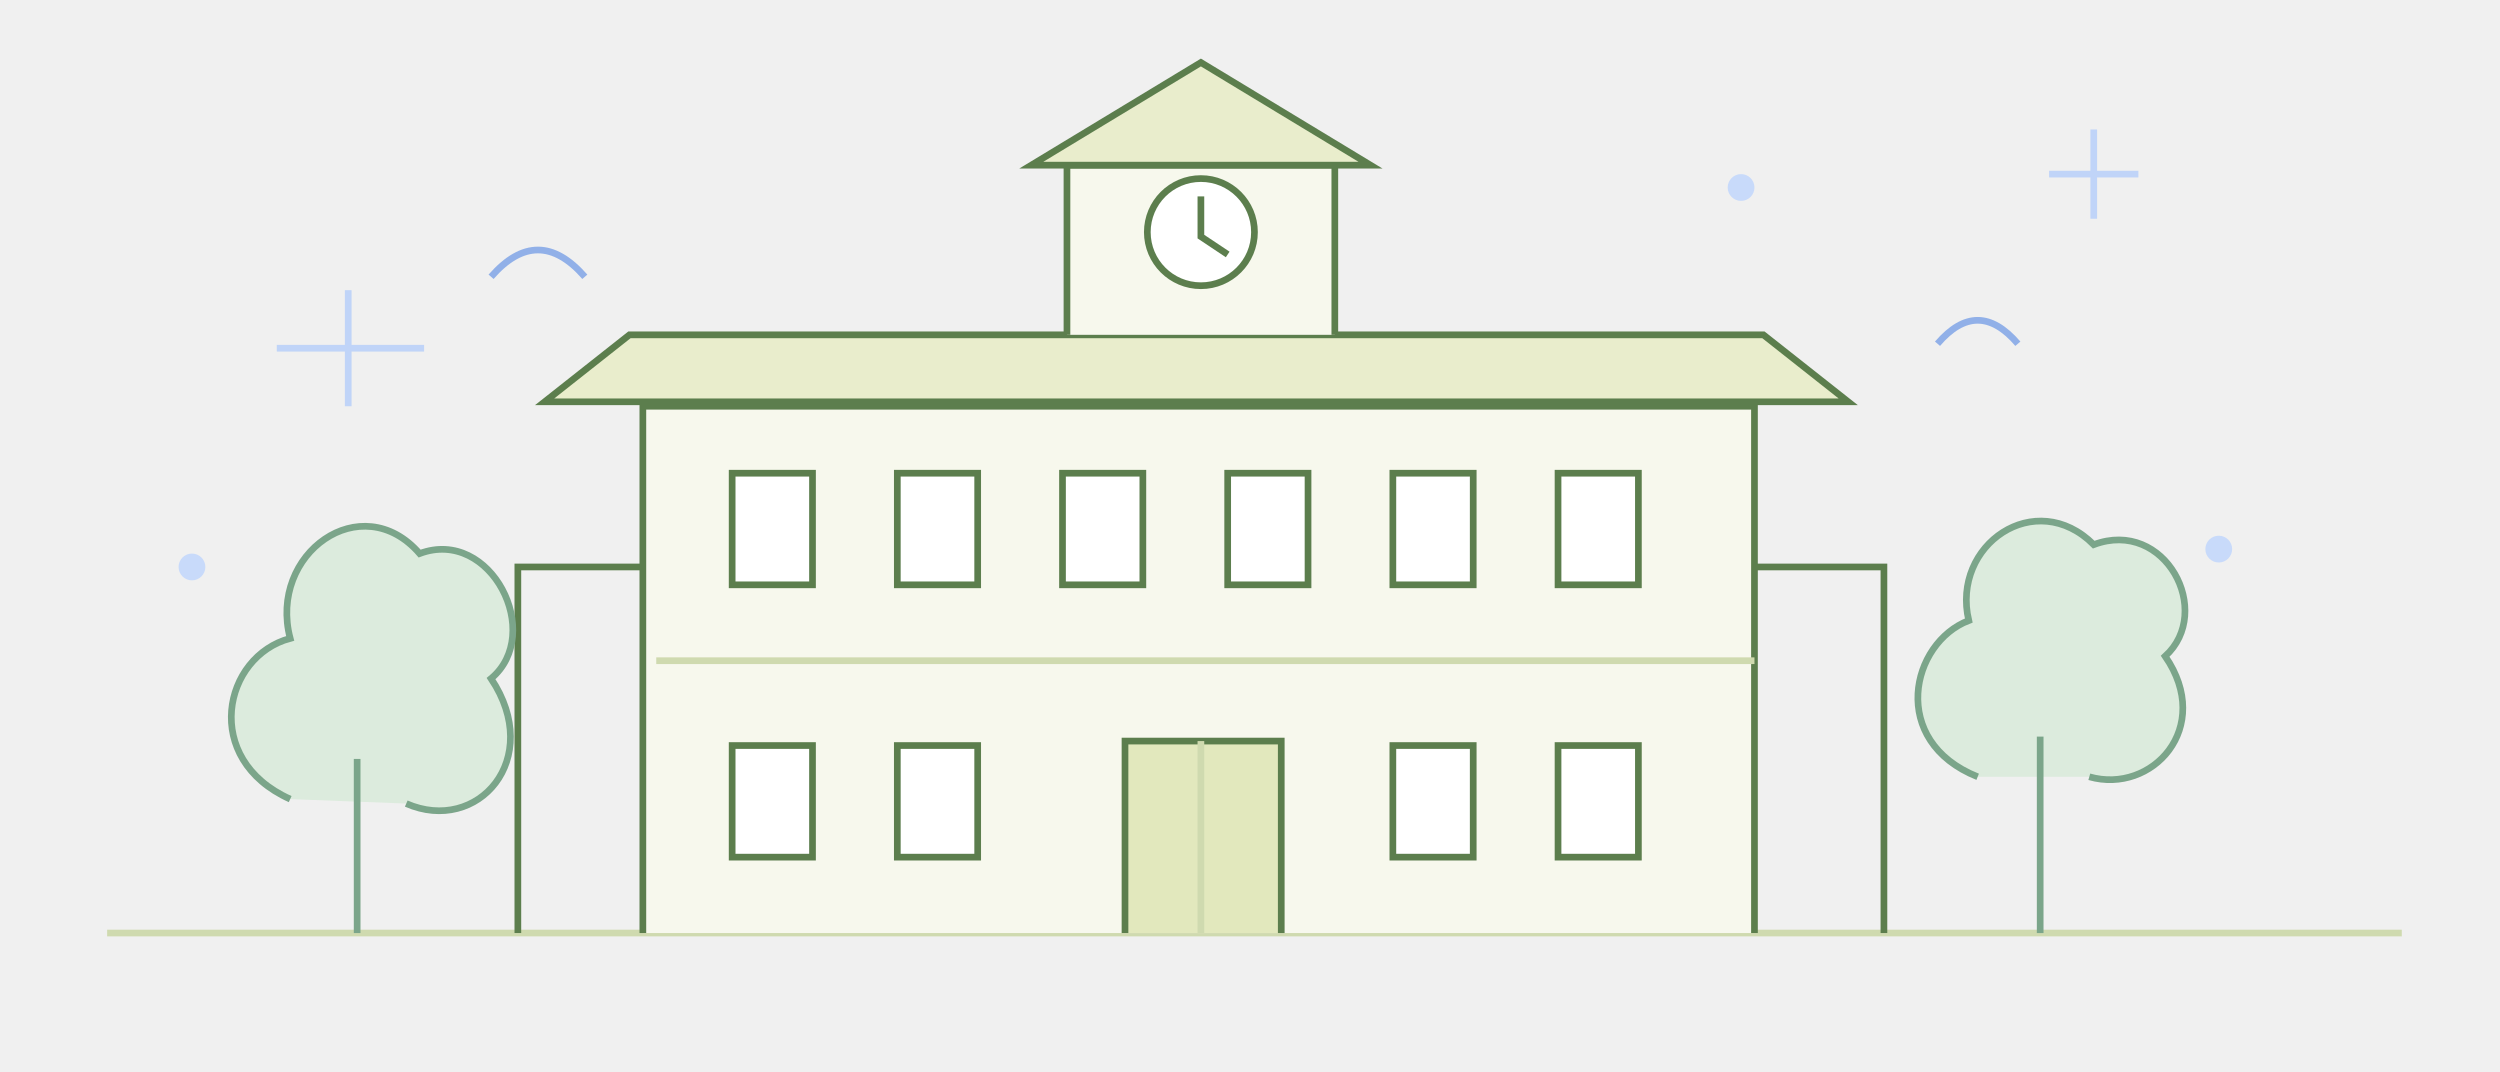
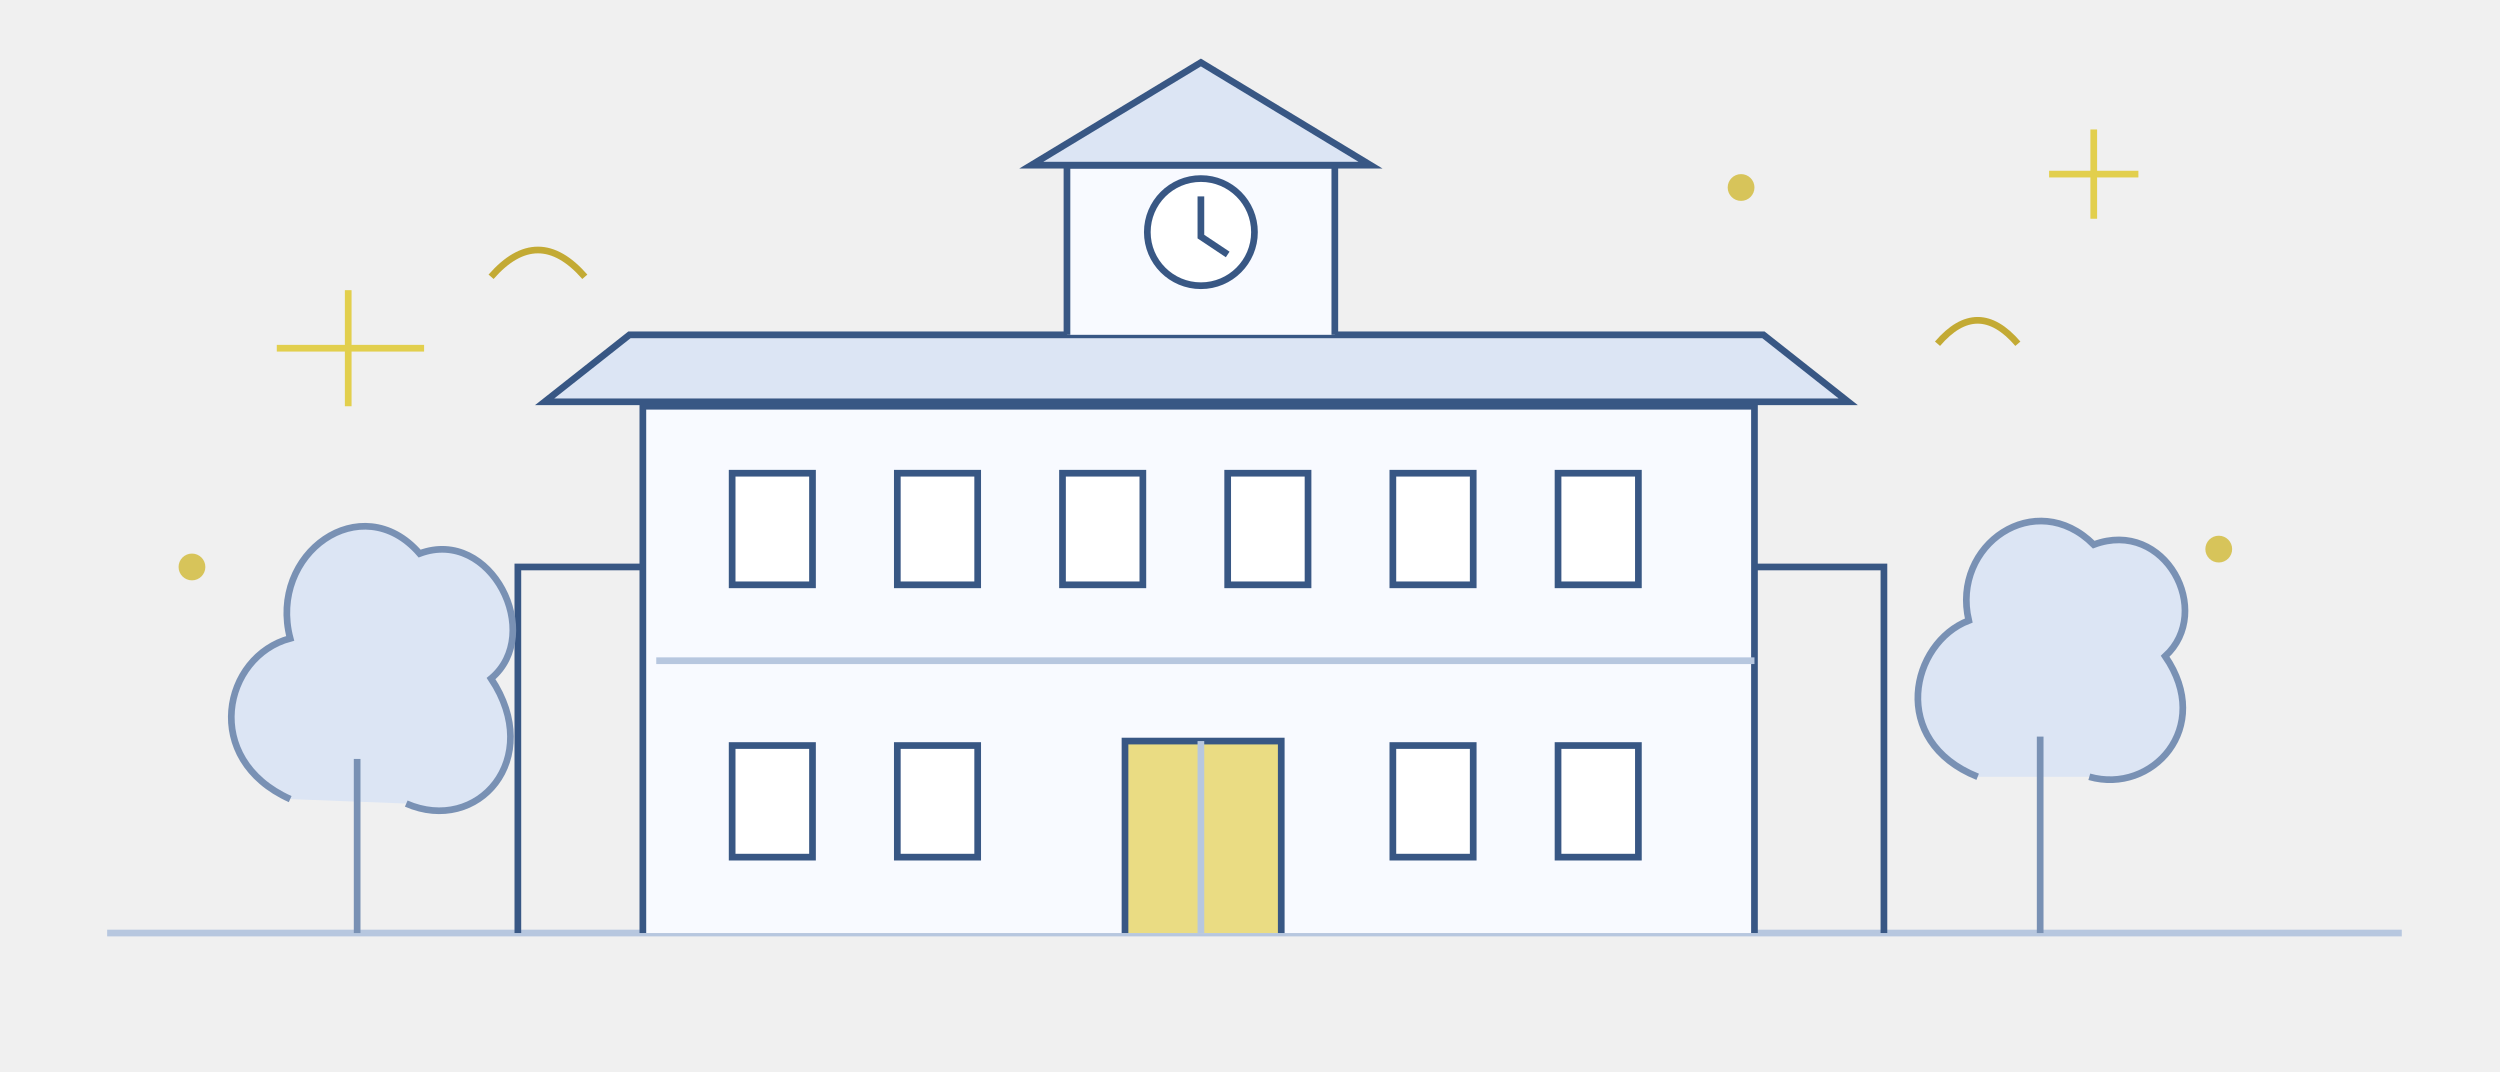
<svg xmlns="http://www.w3.org/2000/svg" width="560" height="240" viewBox="0 0 560 240" fill="none">
-   <g stroke="#5c7e4d" stroke-width="1.5">
-     <path d="M24 209h514" stroke="#cfdaaf" />
-     <path d="M144 209V91h249v118" fill="#f7f8ed" />
-     <path d="M122 90h292l-19-15H141z" fill="#e9edcc" />
-     <path d="M239 75V37h60v38" fill="#f7f8ed" />
-     <path d="M231 37l38-23 38 23z" fill="#e9edcc" />
+   <g stroke="#385784" stroke-width="1.5">
+     <path d="M24 209h514" stroke="#b7c7df" />
+     <path d="M144 209V91h249v118" fill="#f8faff" />
+     <path d="M122 90h292l-19-15H141z" fill="#dce5f4" />
+     <path d="M239 75V37h60v38" fill="#f8faff" />
+     <path d="M231 37l38-23 38 23z" fill="#dce5f4" />
    <circle cx="269" cy="52" r="12" fill="white" />
    <path d="M269 44v9l6 4" />
    <path d="M116 209v-82h28M393 127h29v82" />
-     <path d="M252 209v-43h35v43" fill="#e2e8bd" />
-     <path d="M269 166v43M147 148h246" stroke="#cfdaaf" />
+     <path d="M252 209v-43h35v43" fill="#eadc83" />
+     <path d="M269 166v43M147 148h246" stroke="#b7c7df" />
    <g fill="white">
      <path d="M164 106h18v25h-18zM201 106h18v25h-18zM238 106h18v25h-18zM275 106h18v25h-18zM312 106h18v25h-18zM349 106h18v25h-18zM164 167h18v25h-18zM201 167h18v25h-18zM312 167h18v25h-18zM349 167h18v25h-18z" />
    </g>
-     <path d="M80 209v-39M65 179c-20-9-15-32 0-36-5-19 16-34 29-19 16-6 28 18 16 28 12 18-3 35-19 28" fill="#dcebdd" stroke="#7ba58a" />
-     <path d="M457 209v-44M443 174c-20-8-15-30-2-35-4-17 15-30 28-17 16-6 27 15 16 25 11 16-3 31-17 27" fill="#dcebdd" stroke="#7ba58a" />
-     <path d="M110 62c7-8 14-8 21 0M434 77c6-7 12-7 18 0" stroke="#91b0e8" />
-     <path d="M62 78h33M78 65v26M459 39h20M469 29v20" stroke="#c0d4f8" />
+     <path d="M80 209v-39M65 179c-20-9-15-32 0-36-5-19 16-34 29-19 16-6 28 18 16 28 12 18-3 35-19 28" fill="#dce5f4" stroke="#7991b4" />
+     <path d="M457 209v-44M443 174c-20-8-15-30-2-35-4-17 15-30 28-17 16-6 27 15 16 25 11 16-3 31-17 27" fill="#dce5f4" stroke="#7991b4" />
+     <path d="M110 62c7-8 14-8 21 0M434 77c6-7 12-7 18 0" stroke="#c3aa34" />
+     <path d="M62 78h33M78 65v26M459 39h20M469 29v20" stroke="#e2cf4d" />
  </g>
-   <g fill="#c8dafa">
+   <g fill="#d7c45a">
    <circle cx="497" cy="123" r="3" />
    <circle cx="43" cy="127" r="3" />
    <circle cx="390" cy="42" r="3" />
  </g>
</svg>
